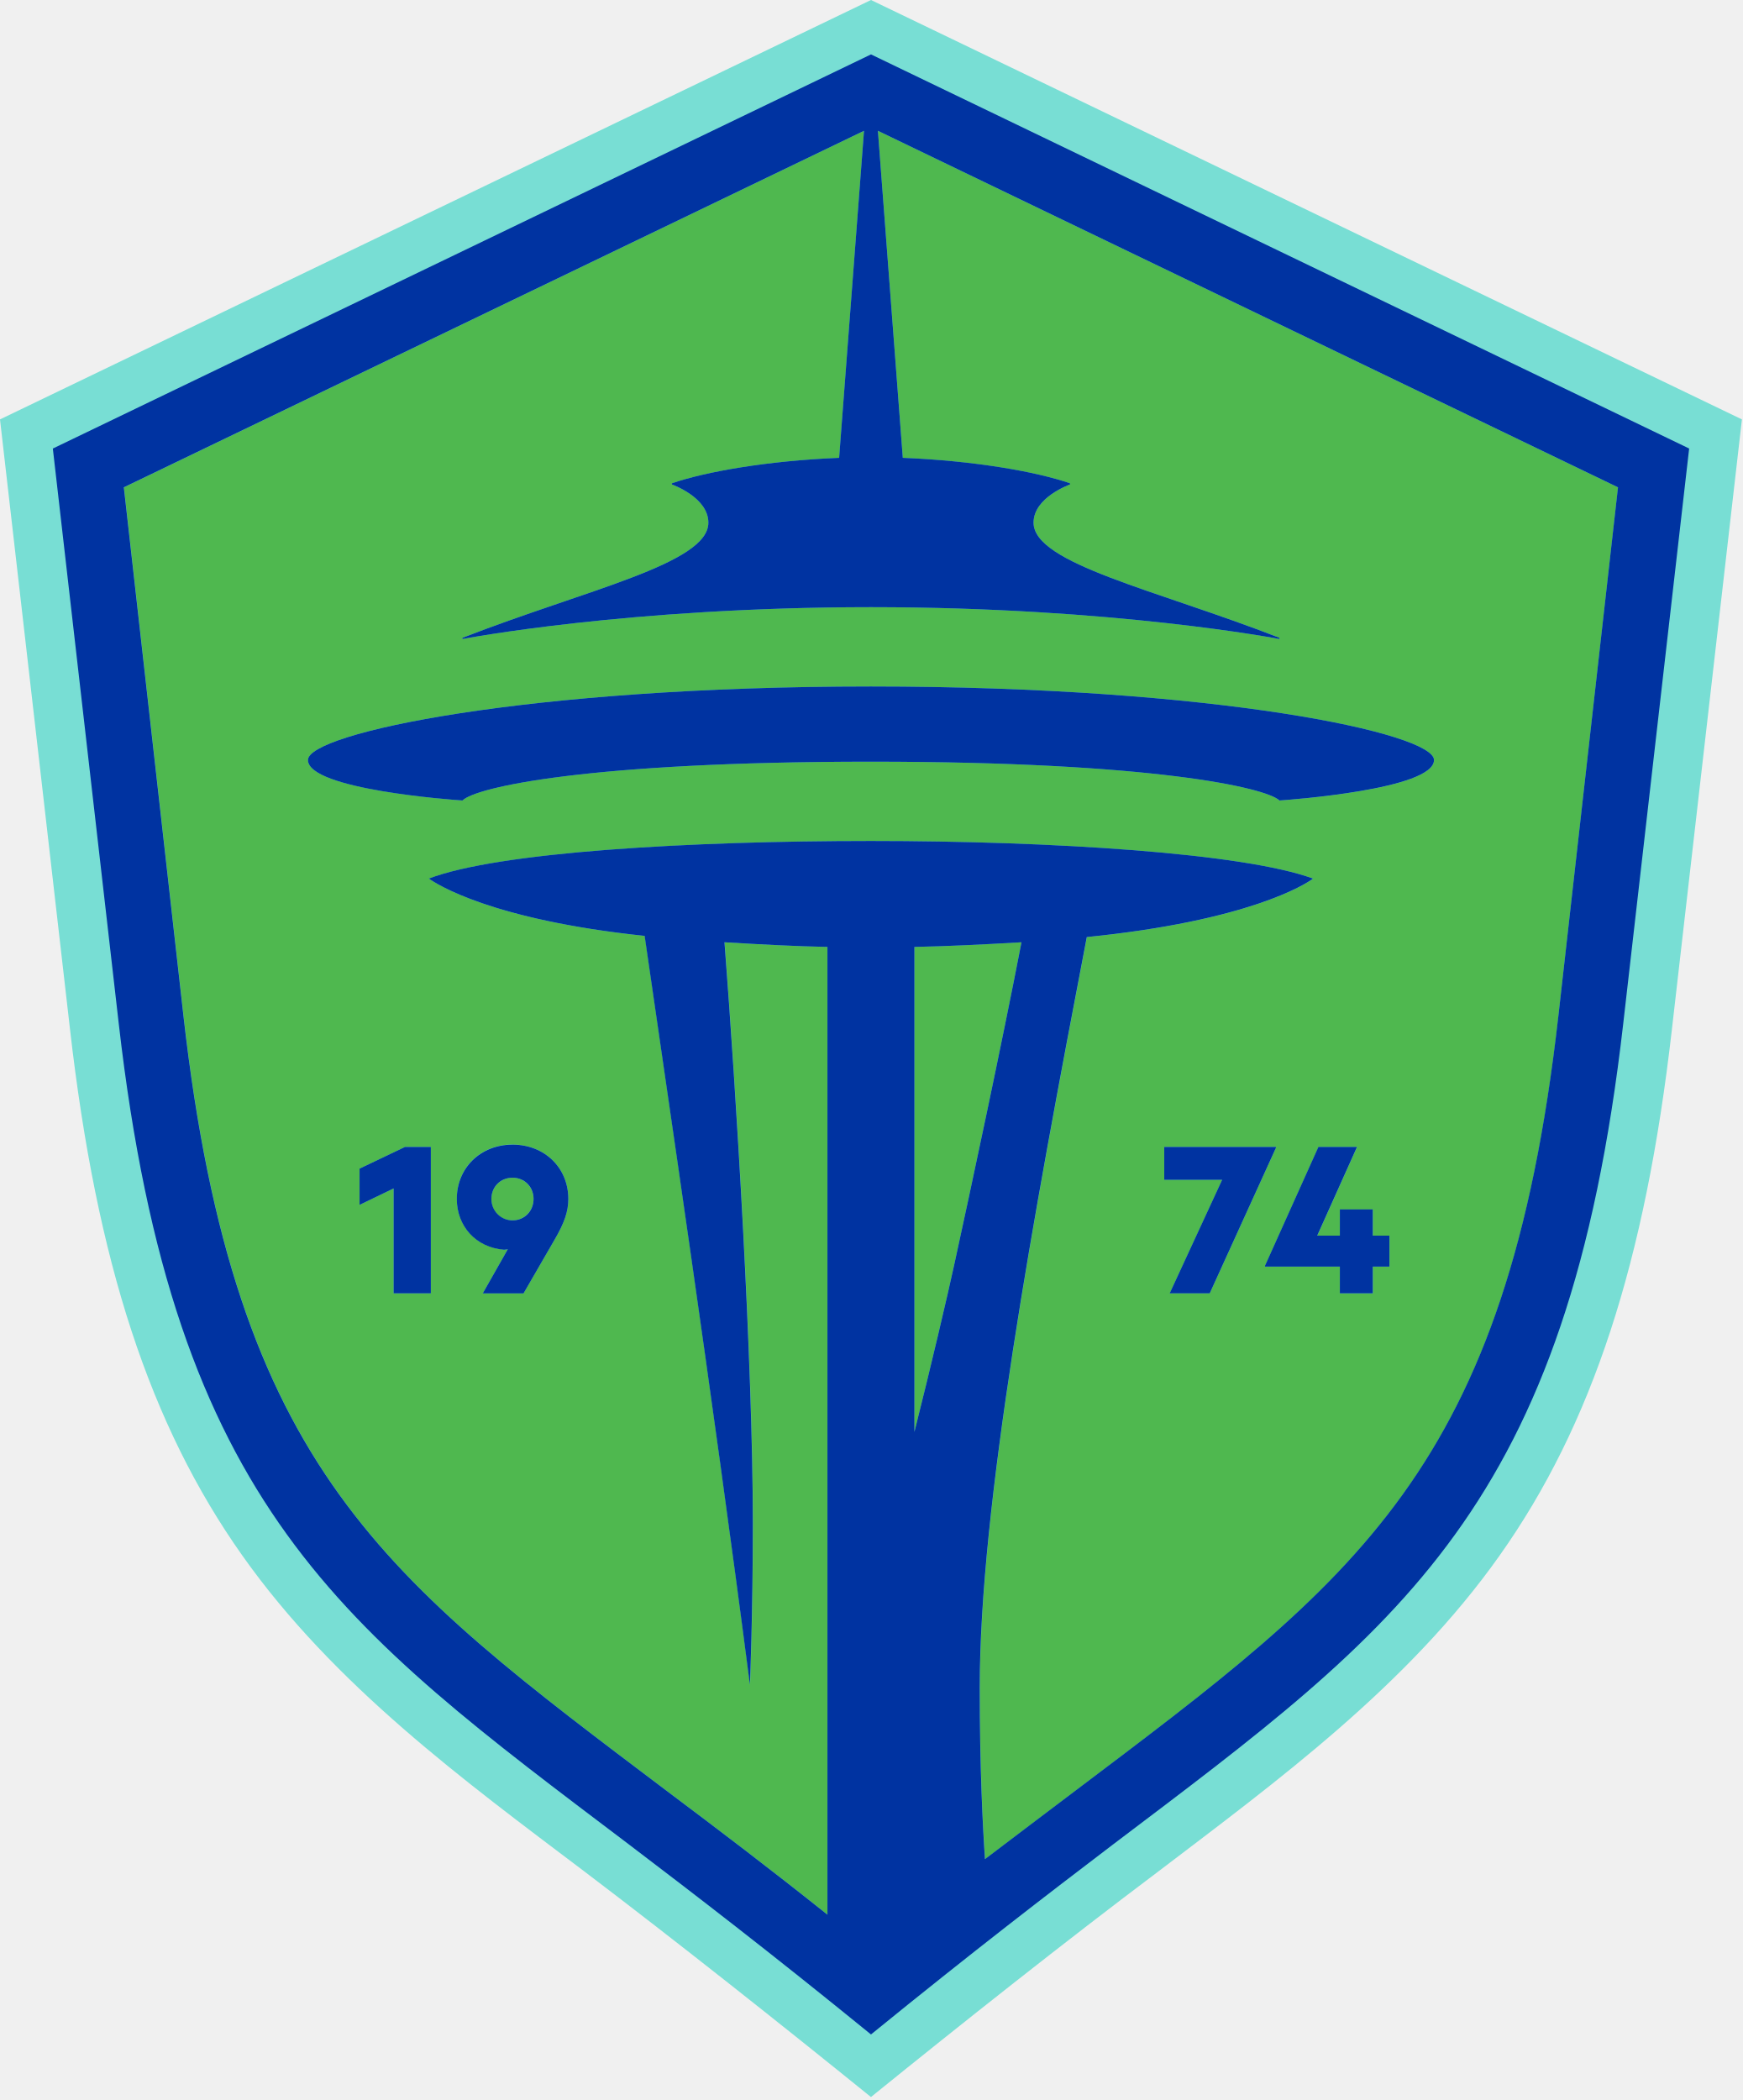
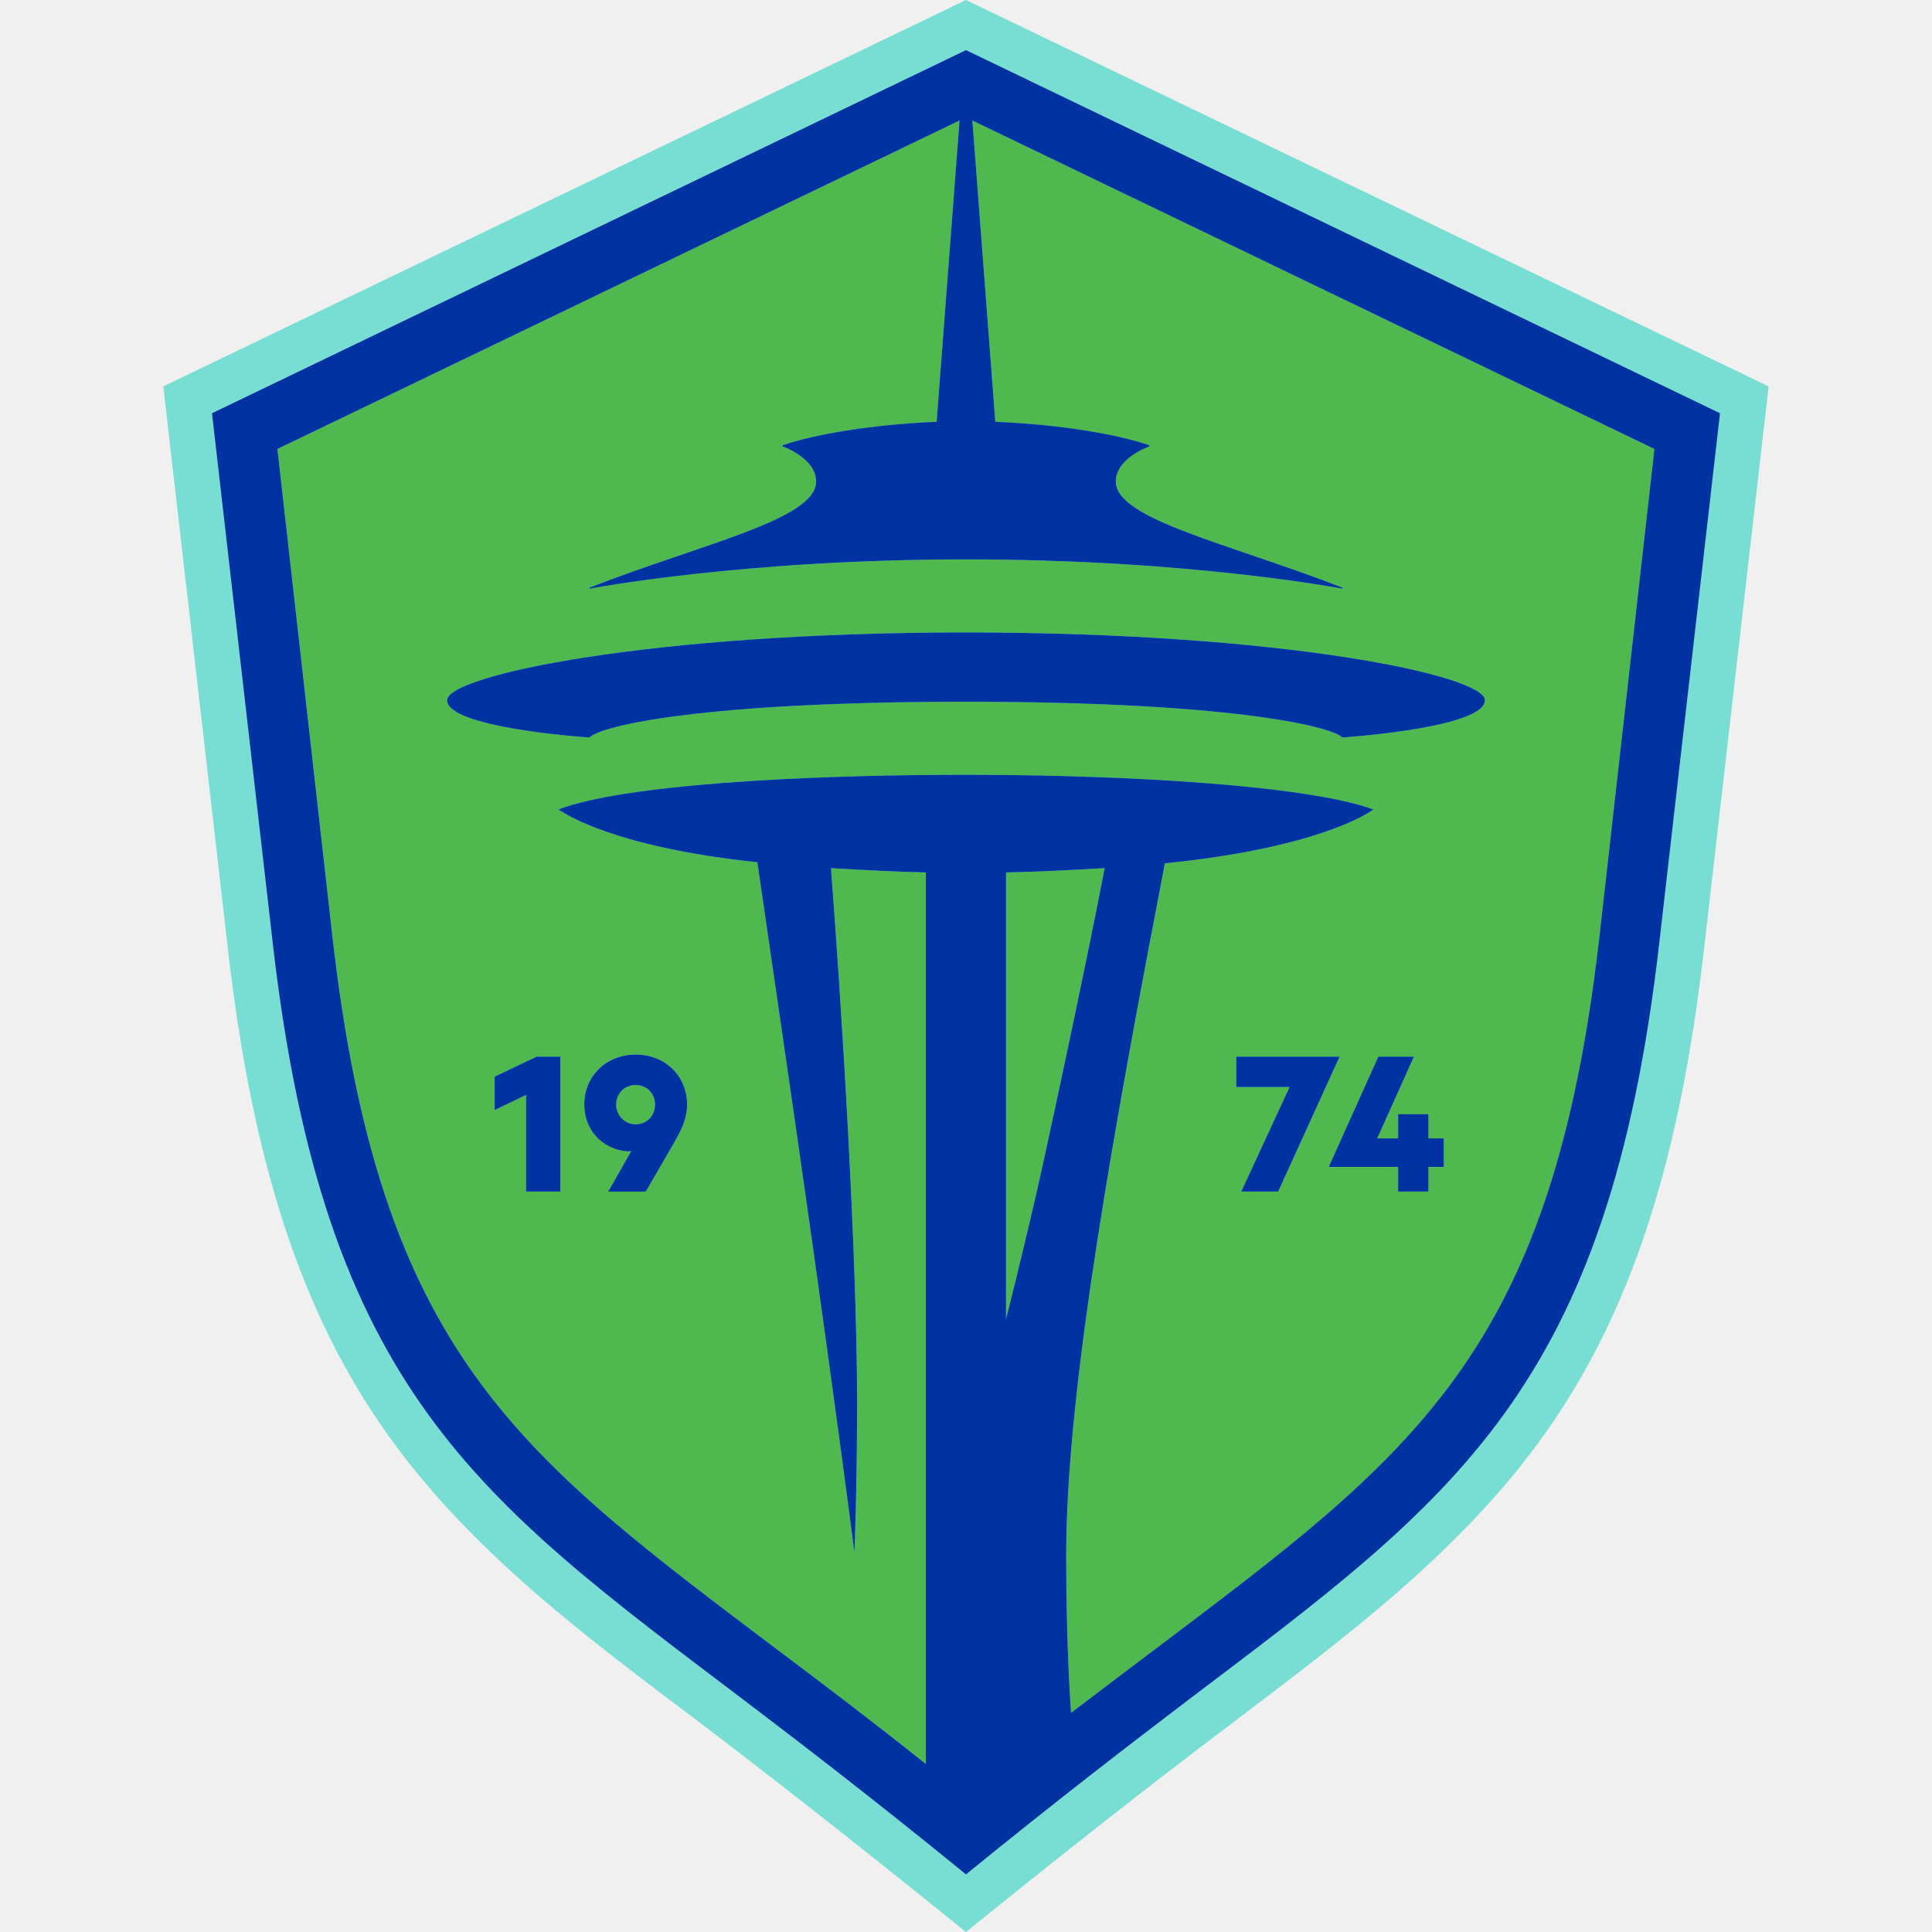
- <svg xmlns="http://www.w3.org/2000/svg" width="581" height="700" viewBox="0 0 581 700" fill="none">
-   <g clip-path="url(#clip0_38_553)">
-     <path d="M290.33 0L580.641 139.8L557.311 343.04C548.436 420.759 530.717 474.932 499.86 518.519C469.202 561.897 425.637 593.722 386.125 623.809C355.089 647.146 320.588 674.516 290.32 699.011C260.052 674.526 225.552 647.146 194.515 623.609C154.993 593.722 111.428 561.897 80.781 518.519C49.944 474.942 32.205 420.759 23.33 343.04L0 139.8L290.33 0Z" fill="#78DED4" />
-     <path d="M304.805 315.639V477.318C310.206 455.899 315.986 431.204 318.122 421.358C323.523 396.663 333.935 348.043 340.494 314.091C326.997 314.86 315.607 315.449 304.805 315.639Z" fill="#4FB84F" />
-     <path d="M170.856 406.779C174.819 406.779 177.844 403.603 177.844 399.639C177.844 395.675 174.819 392.569 170.856 392.569C166.893 392.569 163.788 395.595 163.788 399.639C163.788 403.683 166.733 406.779 170.856 406.779Z" fill="#4FB84F" />
-     <path d="M519.476 338.606L539.342 162.448L292.646 43.608L300.942 152.622C324.851 153.591 345.495 157.255 356.686 161.11V161.489C356.686 161.489 344.527 165.733 344.527 174.221C344.527 187.922 385.427 196.599 426.506 212.616V213.006C426.506 213.006 371.54 202.391 290.33 202.391C209.12 202.391 154.155 213.006 154.155 213.006V212.616C195.234 196.599 236.134 187.922 236.134 174.221C236.134 165.733 223.974 161.489 223.974 161.489V161.11C235.155 157.255 255.8 153.581 279.719 152.622L288.014 43.608L41.319 162.448L61.185 338.606C78.355 490.26 128.499 526.138 223.006 597.526C239.208 609.689 256.758 622.99 275.855 638.238V315.649C265.443 315.449 254.442 314.88 241.534 314.101C245.388 363.88 250.988 453.971 250.988 507.805C250.988 538.67 250.02 561.628 250.02 561.628C237.092 462.08 222.247 362.912 214.92 311.974C163.608 306.572 145.48 294.619 142.984 292.872C166.124 283.994 229.775 280.33 290.35 280.33C350.926 280.33 414.576 284.384 437.717 292.872C435.201 294.799 416.114 306.962 362.306 312.364C344.178 406.899 326.618 502.023 326.618 562.606C326.618 589.039 327.586 608.531 328.365 619.715C338.597 611.996 348.42 604.466 357.674 597.526C452.182 526.138 502.335 490.26 519.496 338.606H519.476ZM170.866 381.525C181.508 381.525 189.454 389.244 189.454 399.639C189.454 403.773 188.186 407.588 184.762 413.389L174.52 431.104H160.933L169.279 416.395C168.959 416.475 168.49 416.545 168.091 416.545C158.557 415.836 152.278 408.596 152.278 399.619C152.278 389.204 160.144 381.505 170.866 381.505V381.525ZM143.613 382.304V431.104H131.224V396.134L119.874 401.616V389.534L135.058 382.294H143.633H143.623L143.613 382.304ZM426.506 266.829C422.064 262.585 384.448 253.897 290.33 253.897C196.212 253.897 158.597 262.385 154.155 266.829C151.25 266.629 102.663 263.154 102.663 253.328C102.663 244.451 175.188 228.823 290.34 228.823C405.492 228.823 478.017 244.461 478.017 253.328C478.017 263.174 429.401 266.649 426.516 266.829H426.506ZM389.919 431.104L407.399 393.278H388.102V382.304H425.358V382.534L403.266 431.084H389.919V431.104ZM421.694 421.897L439.494 382.334H452.361L439.094 411.902H446.641V403.164H457.612V411.902H463.163V422.227H457.612V431.134H446.641V422.227H421.694V421.897Z" fill="#4FB84F" />
-     <path d="M425.338 382.304H388.082V393.278H407.379L389.899 431.104H403.246L425.338 382.554V382.304Z" fill="#0033A1" />
-     <path d="M446.621 431.104H457.592V422.197H463.143V411.872H457.592V403.124H446.621V411.872H439.074L452.341 382.304H439.474L421.674 421.887V422.197H446.621V431.104Z" fill="#0033A1" />
-     <path d="M119.854 389.544V401.616L131.214 396.134V431.104H143.613V382.304H135.018L119.854 389.544Z" fill="#0033A1" />
-     <path d="M168.081 416.565C168.48 416.565 168.959 416.485 169.269 416.415L160.923 431.124H174.51L184.752 413.409C188.156 407.608 189.444 403.793 189.444 399.659C189.444 389.244 181.498 381.545 170.856 381.545C160.214 381.545 152.268 389.264 152.268 399.659C152.268 408.636 158.547 415.866 168.081 416.585V416.565ZM170.866 392.569C174.829 392.569 177.854 395.595 177.854 399.639C177.854 403.683 174.829 406.789 170.866 406.789C166.903 406.789 163.798 403.613 163.798 399.639C163.798 395.665 166.743 392.569 170.866 392.569Z" fill="#0033A1" />
-     <path d="M290.33 18.134L17.61 149.516L39.592 341.282C58.1 502.961 113.844 542.315 209.709 614.862C231.512 631.448 256.189 650.351 290.33 678.151C324.472 650.371 349.159 631.458 370.952 614.862C466.817 542.315 522.561 502.961 541.069 341.282L563.051 149.506L290.33 18.134ZM304.805 477.318V315.639C315.607 315.439 326.987 314.87 340.494 314.091C333.935 348.043 323.523 396.663 318.122 421.358C315.996 431.204 310.206 455.899 304.805 477.318ZM328.325 619.715C327.556 608.531 326.578 589.039 326.578 562.596C326.578 502.013 344.138 406.909 362.266 312.354C416.074 306.951 435.171 294.789 437.677 292.862C414.536 284.374 350.886 280.32 290.31 280.32C229.735 280.32 166.084 283.994 142.944 292.862C145.46 294.609 163.588 306.562 214.88 311.964C222.208 362.902 237.062 462.07 249.98 561.618C249.98 561.618 250.948 538.65 250.948 507.795C250.948 453.971 245.348 363.86 241.494 314.091C254.422 314.86 265.403 315.449 275.815 315.639V638.228C256.718 622.98 239.178 609.679 222.966 597.516C128.459 526.128 78.305 490.25 61.145 338.596L41.279 162.438L288.004 43.598L279.709 152.612C255.8 153.581 235.155 157.245 223.965 161.1V161.489C223.965 161.489 236.124 165.733 236.124 174.221C236.124 187.922 195.224 196.599 154.145 212.616V213.006C154.145 213.006 209.11 202.391 290.32 202.391C371.531 202.391 426.496 213.006 426.496 213.006V212.616C385.417 196.599 344.517 187.922 344.517 174.221C344.517 165.733 356.676 161.489 356.676 161.489V161.1C345.495 157.245 324.851 153.571 300.932 152.612L292.636 43.598L539.332 162.438L519.466 338.596C502.295 490.25 452.162 526.128 357.644 597.516C348.39 604.457 338.547 611.996 328.335 619.705H328.325V619.715Z" fill="#0033A1" />
-     <path d="M478.007 253.328C478.007 244.451 405.482 228.823 290.33 228.823C175.178 228.823 102.653 244.461 102.653 253.328C102.653 263.174 151.27 266.649 154.155 266.829C158.597 262.385 196.212 253.897 290.33 253.897C384.448 253.897 422.064 262.585 426.506 266.829C429.411 266.629 478.007 263.154 478.007 253.328Z" fill="#0033A1" />
+ <svg xmlns="http://www.w3.org/2000/svg" width="700" height="700" viewBox="0 0 700 700" fill="none">
+   <g clip-path="url(#clip0_74_697)">
+     <path d="M350 0L640.81 140L617.44 343.53C608.55 421.36 590.8 475.61 559.89 519.26C529.18 562.7 485.54 594.57 445.96 624.7C414.87 648.07 380.31 675.48 349.99 700.01C319.67 675.49 285.11 648.07 254.02 624.5C214.43 594.57 170.79 562.7 140.09 519.26C109.2 475.62 91.43 421.36 82.54 343.53L59.17 140L350 0Z" fill="#78DED4" />
+     <path d="M364.5 316.09V478C369.91 456.55 375.7 431.82 377.84 421.96C383.25 397.23 393.68 348.54 400.25 314.54C386.73 315.31 375.32 315.9 364.5 316.09Z" fill="#4FB84F" />
+     <path d="M230.32 407.36C234.29 407.36 237.32 404.18 237.32 400.21C237.32 396.24 234.29 393.13 230.32 393.13C226.35 393.13 223.24 396.16 223.24 400.21C223.24 404.26 226.19 407.36 230.32 407.36Z" fill="#4FB84F" />
+     <path d="M579.54 339.09L599.44 162.68L352.32 43.67L360.63 152.84C384.58 153.81 405.26 157.48 416.47 161.34V161.72C416.47 161.72 404.29 165.97 404.29 174.47C404.29 188.19 445.26 196.88 486.41 212.92V213.31C486.41 213.31 431.35 202.68 350 202.68C268.65 202.68 213.59 213.31 213.59 213.31V212.92C254.74 196.88 295.71 188.19 295.71 174.47C295.71 165.97 283.53 161.72 283.53 161.72V161.34C294.73 157.48 315.41 153.8 339.37 152.84L347.68 43.67L100.56 162.68L120.46 339.09C137.66 490.96 187.89 526.89 282.56 598.38C298.79 610.56 316.37 623.88 335.5 639.15V316.1C325.07 315.9 314.05 315.33 301.12 314.55C304.98 364.4 310.59 454.62 310.59 508.53C310.59 539.44 309.62 562.43 309.62 562.43C296.67 462.74 281.8 363.43 274.46 312.42C223.06 307.01 204.9 295.04 202.4 293.29C225.58 284.4 289.34 280.73 350.02 280.73C410.7 280.73 474.46 284.79 497.64 293.29C495.12 295.22 476 307.4 422.1 312.81C403.94 407.48 386.35 502.74 386.35 563.41C386.35 589.88 387.32 609.4 388.1 620.6C398.35 612.87 408.19 605.33 417.46 598.38C512.13 526.89 562.37 490.96 579.56 339.09H579.54ZM230.33 382.07C240.99 382.07 248.95 389.8 248.95 400.21C248.95 404.35 247.68 408.17 244.25 413.98L233.99 431.72H220.38L228.74 416.99C228.42 417.07 227.95 417.14 227.55 417.14C218 416.43 211.71 409.18 211.71 400.19C211.71 389.76 219.59 382.05 230.33 382.05V382.07ZM203.03 382.85V431.72H190.62V396.7L179.25 402.19V390.09L194.46 382.84H203.05H203.04L203.03 382.85ZM486.41 267.21C481.96 262.96 444.28 254.26 350 254.26C255.72 254.26 218.04 262.76 213.59 267.21C210.68 267.01 162.01 263.53 162.01 253.69C162.01 244.8 234.66 229.15 350.01 229.15C465.36 229.15 538.01 244.81 538.01 253.69C538.01 263.55 489.31 267.03 486.42 267.21H486.41ZM449.76 431.72L467.27 393.84H447.94V382.85H485.26V383.08L463.13 431.7H449.76V431.72ZM481.59 422.5L499.42 382.88H512.31L499.02 412.49H506.58V403.74H517.57V412.49H523.13V422.83H517.57V431.75H506.58V422.83H481.59V422.51V422.5Z" fill="#4FB84F" />
+     <path d="M485.24 382.85H447.92V393.84H467.25L449.74 431.72H463.11L485.24 383.1V382.85Z" fill="#0033A1" />
+     <path d="M506.56 431.72H517.55V422.8H523.11V412.46H517.55V403.7H506.56V412.46H499L512.29 382.85H499.4L481.57 422.49V422.8H506.56V431.72Z" fill="#0033A1" />
+     <path d="M179.23 390.1V402.19L190.61 396.7V431.72H203.03V382.85H194.42L179.23 390.1Z" fill="#0033A1" />
+     <path d="M227.54 417.16C227.94 417.16 228.42 417.08 228.73 417.01L220.37 431.74H233.98L244.24 414C247.65 408.19 248.94 404.37 248.94 400.23C248.94 389.8 240.98 382.09 230.32 382.09C219.66 382.09 211.7 389.82 211.7 400.23C211.7 409.22 217.99 416.46 227.54 417.18V417.16ZM230.33 393.13C234.3 393.13 237.33 396.16 237.33 400.21C237.33 404.26 234.3 407.37 230.33 407.37C226.36 407.37 223.25 404.19 223.25 400.21C223.25 396.23 226.2 393.13 230.33 393.13Z" fill="#0033A1" />
+     <path d="M350 18.16L76.81 149.73L98.83 341.77C117.37 503.68 173.21 543.09 269.24 615.74C291.08 632.35 315.8 651.28 350 679.12C384.2 651.3 408.93 632.36 430.76 615.74C526.79 543.09 582.63 503.68 601.17 341.77L623.19 149.72L350 18.16ZM364.5 478V316.09C375.32 315.89 386.72 315.32 400.25 314.54C393.68 348.54 383.25 397.23 377.84 421.96C375.71 431.82 369.91 456.55 364.5 478ZM388.06 620.6C387.29 609.4 386.31 589.88 386.31 563.4C386.31 502.73 403.9 407.49 422.06 312.8C475.96 307.39 495.09 295.21 497.6 293.28C474.42 284.78 410.66 280.72 349.98 280.72C289.3 280.72 225.54 284.4 202.36 293.28C204.88 295.03 223.04 307 274.42 312.41C281.76 363.42 296.64 462.73 309.58 562.42C309.58 562.42 310.55 539.42 310.55 508.52C310.55 454.62 304.94 364.38 301.08 314.54C314.03 315.31 325.03 315.9 335.46 316.09V639.14C316.33 623.87 298.76 610.55 282.52 598.37C187.85 526.88 137.61 490.95 120.42 339.08L100.52 162.67L347.67 43.66L339.36 152.83C315.41 153.8 294.73 157.47 283.52 161.33V161.72C283.52 161.72 295.7 165.97 295.7 174.47C295.7 188.19 254.73 196.88 213.58 212.92V213.31C213.58 213.31 268.64 202.68 349.99 202.68C431.34 202.68 486.4 213.31 486.4 213.31V212.92C445.25 196.88 404.28 188.19 404.28 174.47C404.28 165.97 416.46 161.72 416.46 161.72V161.33C405.26 157.47 384.58 153.79 360.62 152.83L352.31 43.66L599.43 162.67L579.53 339.08C562.33 490.95 512.11 526.88 417.43 598.37C408.16 605.32 398.3 612.87 388.07 620.59H388.06V620.6Z" fill="#0033A1" />
+     <path d="M538 253.69C538 244.8 465.35 229.15 350 229.15C234.65 229.15 162 244.81 162 253.69C162 263.55 210.7 267.03 213.59 267.21C218.04 262.76 255.72 254.26 350 254.26C444.28 254.26 481.96 262.96 486.41 267.21C489.32 267.01 538 263.53 538 253.69Z" fill="#0033A1" />
  </g>
  <defs>
-     <clipPath id="clip0_38_553">
-       <rect width="581" height="700" fill="white" />
+     <clipPath id="clip0_74_697">
+       <rect width="700" height="700" fill="white" />
    </clipPath>
  </defs>
</svg>
